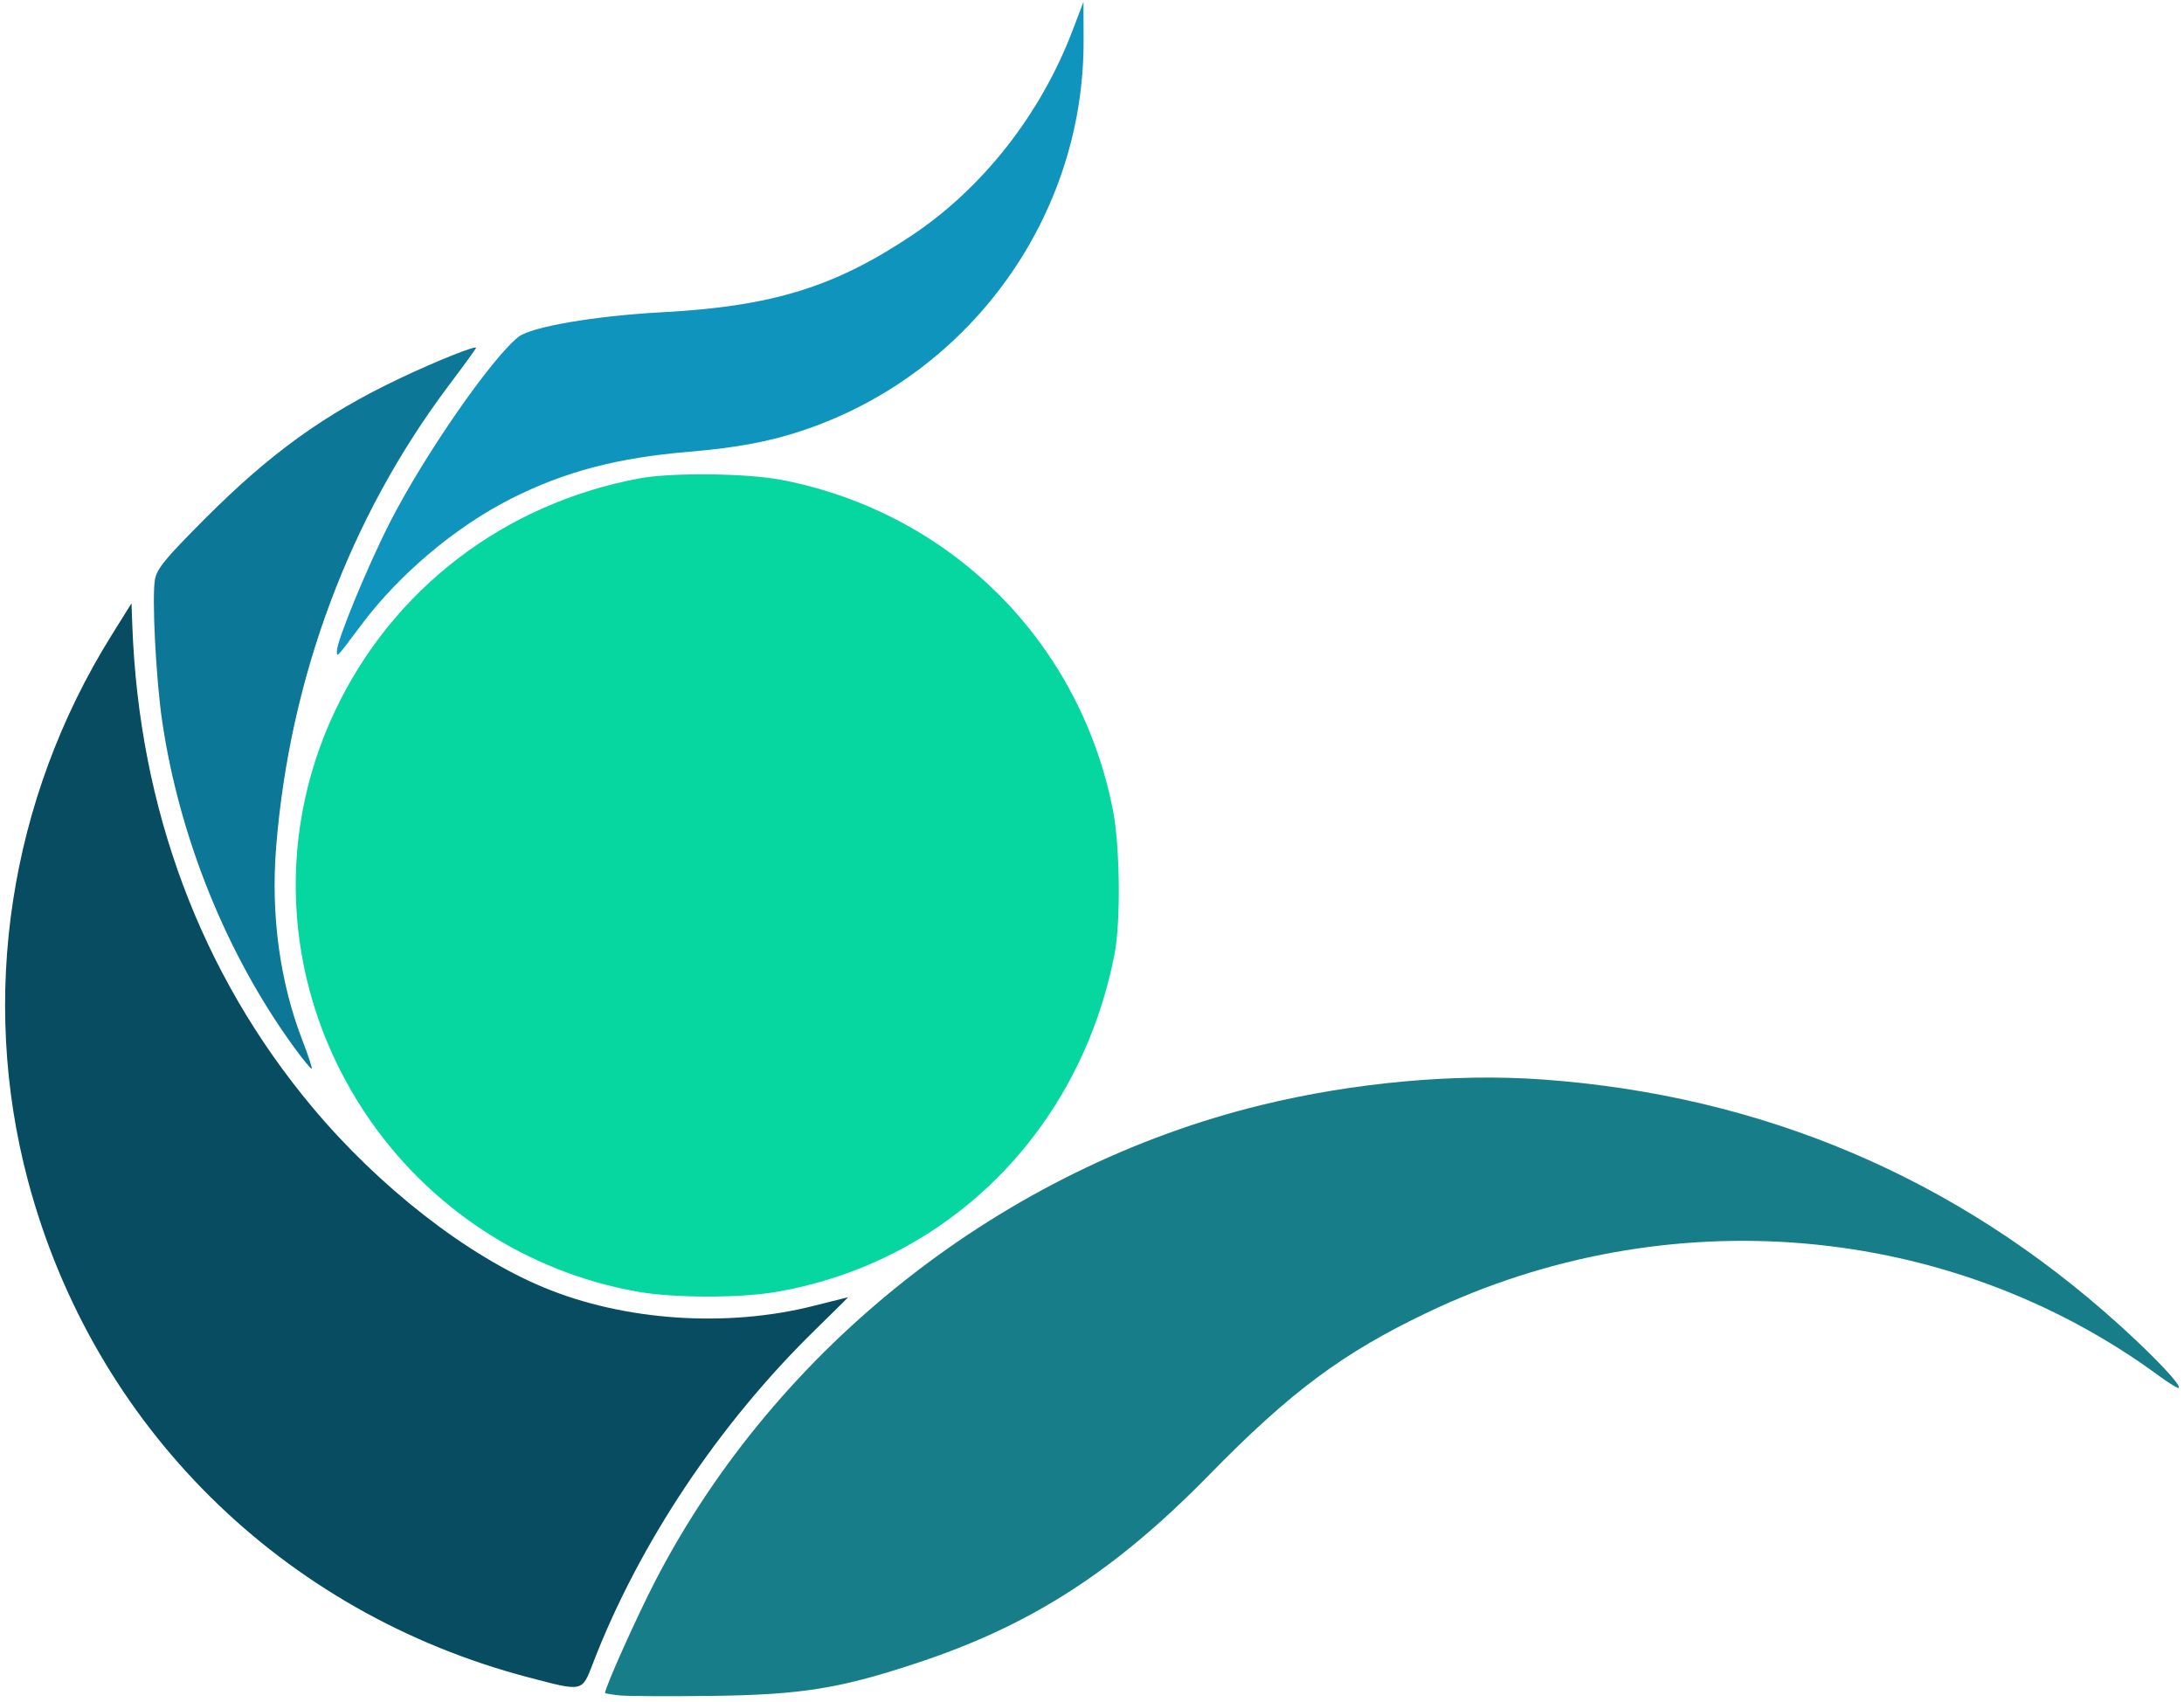
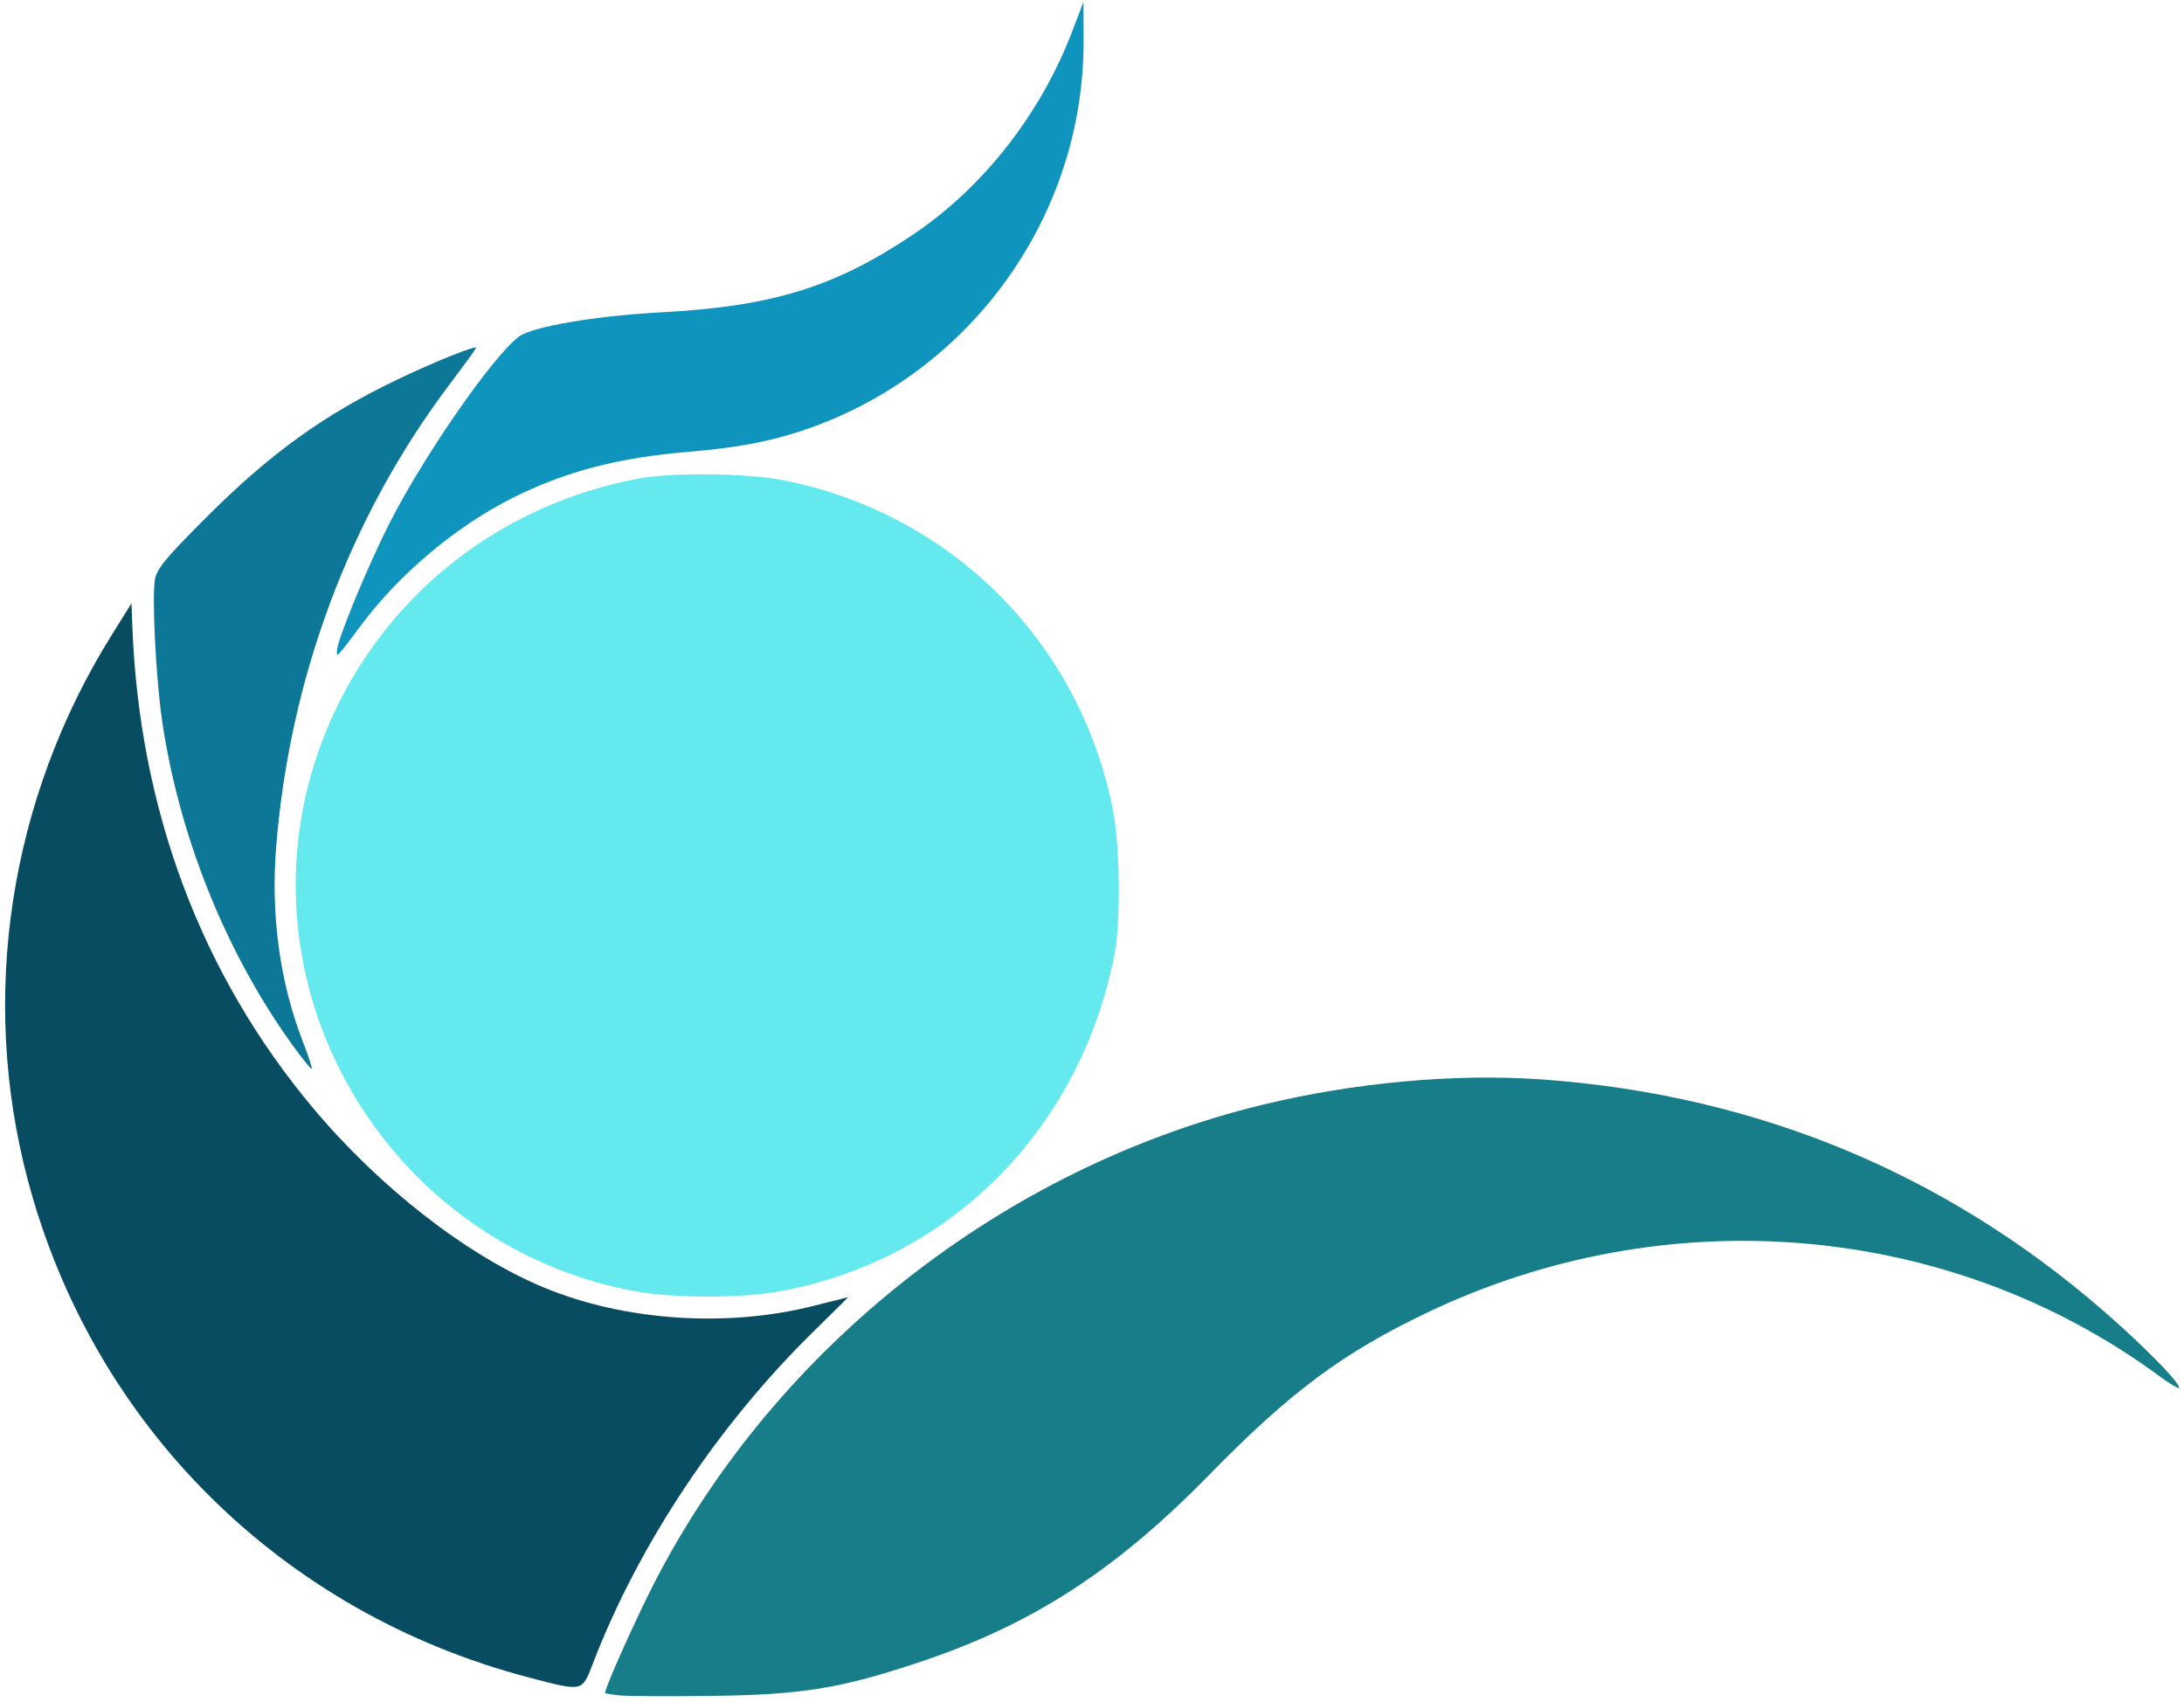
<svg xmlns="http://www.w3.org/2000/svg" version="1.1" id="svg2" xml:space="preserve" width="362.248" height="282.146" viewBox="0 0 362.248 282.146">
  <defs id="defs6">
    <rect x="1.257" y="287.48" width="997.597" height="292.421" id="rect3557" />
  </defs>
  <g id="g8" transform="matrix(1.333333,0,0,-1.333333,-2.117223,284.8325)">
    <g id="g10" transform="scale(0.1)" style="stroke-width:22.5;stroke-miterlimit:4;stroke-dasharray:none" />
    <path style="fill:#177e89;fill-opacity:1;fill-rule:nonzero;stroke:#3becb9;stroke-width:1.689;stroke-miterlimit:4;stroke-dasharray:none;stroke-opacity:0;paint-order:normal" d="m 104.869,291.002 c -1.316,-0.137 -2.393,-0.32 -2.393,-0.406 0,-0.928 5.327,-12.793 8.408,-18.725 20.184,-38.87 57.775,-68.347 100.462,-78.778 15.248,-3.726 32.129,-5.266 46.497,-4.243 36.573,2.605 68.827,16.315 95.806,40.722 5.929,5.364 10.291,9.988 9.843,10.436 -0.129,0.129 -1.584,-0.758 -3.234,-1.971 -34.706,-25.511 -81.522,-29.571 -121.406,-10.53 -14.031,6.699 -22.696,13.145 -36.152,26.899 -15.579,15.922 -29.418,24.868 -48.102,31.092 -13.101,4.365 -19.45,5.396 -34.385,5.588 -7.123,0.091 -14.027,0.053 -15.343,-0.084 z" id="path1883" transform="matrix(0.75,0,0,-0.75,0,221)" />
    <path style="fill:#084c61;fill-opacity:1;fill-rule:nonzero;stroke:#00ace0;stroke-width:1.267;stroke-miterlimit:4;stroke-dasharray:none;stroke-opacity:0;paint-order:normal" d="M 67.355,4.984 C 36.643,13.03 13.212,36.255 5.083,66.71 -1.022,89.583 2.736,114.193 15.447,134.578 l 2.5,4.01 0.1,-2.744 C 18.883,113.037 26.573,92.471 40.478,75.864 48.795,65.931 59.668,57.467 69.216,53.494 c 10.01,-4.165 22.784,-5.036 33.602,-2.291 2.317,0.588 4.238,1.069 4.269,1.069 0.031,0 -1.838,-1.852 -4.153,-4.115 C 90.99,36.477 81.084,21.612 75.37,6.792 73.965,3.149 74.176,3.197 67.355,4.984 Z" id="path1922" />
-     <path style="fill:#06d6a0;fill-opacity:1;fill-rule:nonzero;stroke:#383961;stroke-width:1.267;stroke-miterlimit:4;stroke-dasharray:none;stroke-opacity:0;paint-order:normal" d="M 80.87,52.97 C 67.056,55.419 54.828,63.44 47.012,75.179 37.016,90.195 35.602,108.999 43.252,125.176 c 7.185,15.192 21.031,25.784 37.828,28.938 4.063,0.763 13.444,0.66 17.825,-0.195 21,-4.1 37.048,-20.14 41.143,-41.12 0.862,-4.417 0.966,-13.815 0.196,-17.792 C 135.999,73.067 119.63,56.681 98.232,52.949 93.637,52.148 85.452,52.158 80.87,52.97 Z" id="path1961" />
+     <path style="fill:#64e9ee;fill-opacity:1;fill-rule:nonzero;stroke:#383961;stroke-width:1.267;stroke-miterlimit:4;stroke-dasharray:none;stroke-opacity:0;paint-order:normal" d="M 80.87,52.97 C 67.056,55.419 54.828,63.44 47.012,75.179 37.016,90.195 35.602,108.999 43.252,125.176 c 7.185,15.192 21.031,25.784 37.828,28.938 4.063,0.763 13.444,0.66 17.825,-0.195 21,-4.1 37.048,-20.14 41.143,-41.12 0.862,-4.417 0.966,-13.815 0.196,-17.792 C 135.999,73.067 119.63,56.681 98.232,52.949 93.637,52.148 85.452,52.158 80.87,52.97 Z" id="path1961" />
    <path style="fill:#0c7797;fill-opacity:1;fill-rule:nonzero;stroke:#00bcf5;stroke-width:1.689;stroke-miterlimit:4;stroke-dasharray:none;stroke-opacity:0;paint-order:normal" d="M 50.839,183.443 C 39.701,168.115 31.863,148.719 29.017,129.446 c -1.038,-7.029 -1.729,-20.68 -1.192,-23.544 0.33,-1.758 1.736,-3.47 8.105,-9.863 10.981,-11.023 19.923,-17.477 32.481,-23.445 6.007,-2.855 12.669,-5.522 12.669,-5.072 0,0.121 -2.014,2.896 -4.476,6.166 -16.475,21.884 -26.448,48.549 -28.691,76.715 -0.896,11.245 0.639,22.392 4.424,32.14 0.925,2.383 1.593,4.422 1.483,4.531 -0.109,0.109 -1.451,-1.524 -2.981,-3.63 z" id="path2000" transform="matrix(0.75,0,0,-0.75,0,221)" />
    <path style="fill:#0f94bd;fill-opacity:1;fill-rule:nonzero;stroke:#0ac6ff;stroke-width:1.689;stroke-miterlimit:4;stroke-dasharray:none;stroke-opacity:0;paint-order:normal" d="m 57.995,117.816 c 0,-1.737 4.999,-13.878 8.758,-21.27 5.631,-11.073 16.888,-27.327 21.366,-30.85 2.122,-1.669 12.719,-3.482 23.823,-4.076 C 130.211,60.643 140.581,57.441 153.466,48.8 165.18,40.945 174.735,28.747 180.005,14.921 l 1.824,-4.786 0.017,6.475 c 0.076,28.995 -18.661,55.12 -46.265,64.509 -5.647,1.921 -11.123,2.96 -19.124,3.63 -11.93,0.999 -20.609,3.277 -29.465,7.734 -9.227,4.644 -18.6,12.518 -24.89,20.908 -4.216,5.623 -4.108,5.507 -4.108,4.424 z" id="path2039" transform="matrix(0.75,0,0,-0.75,0,221)" />
  </g>
</svg>
